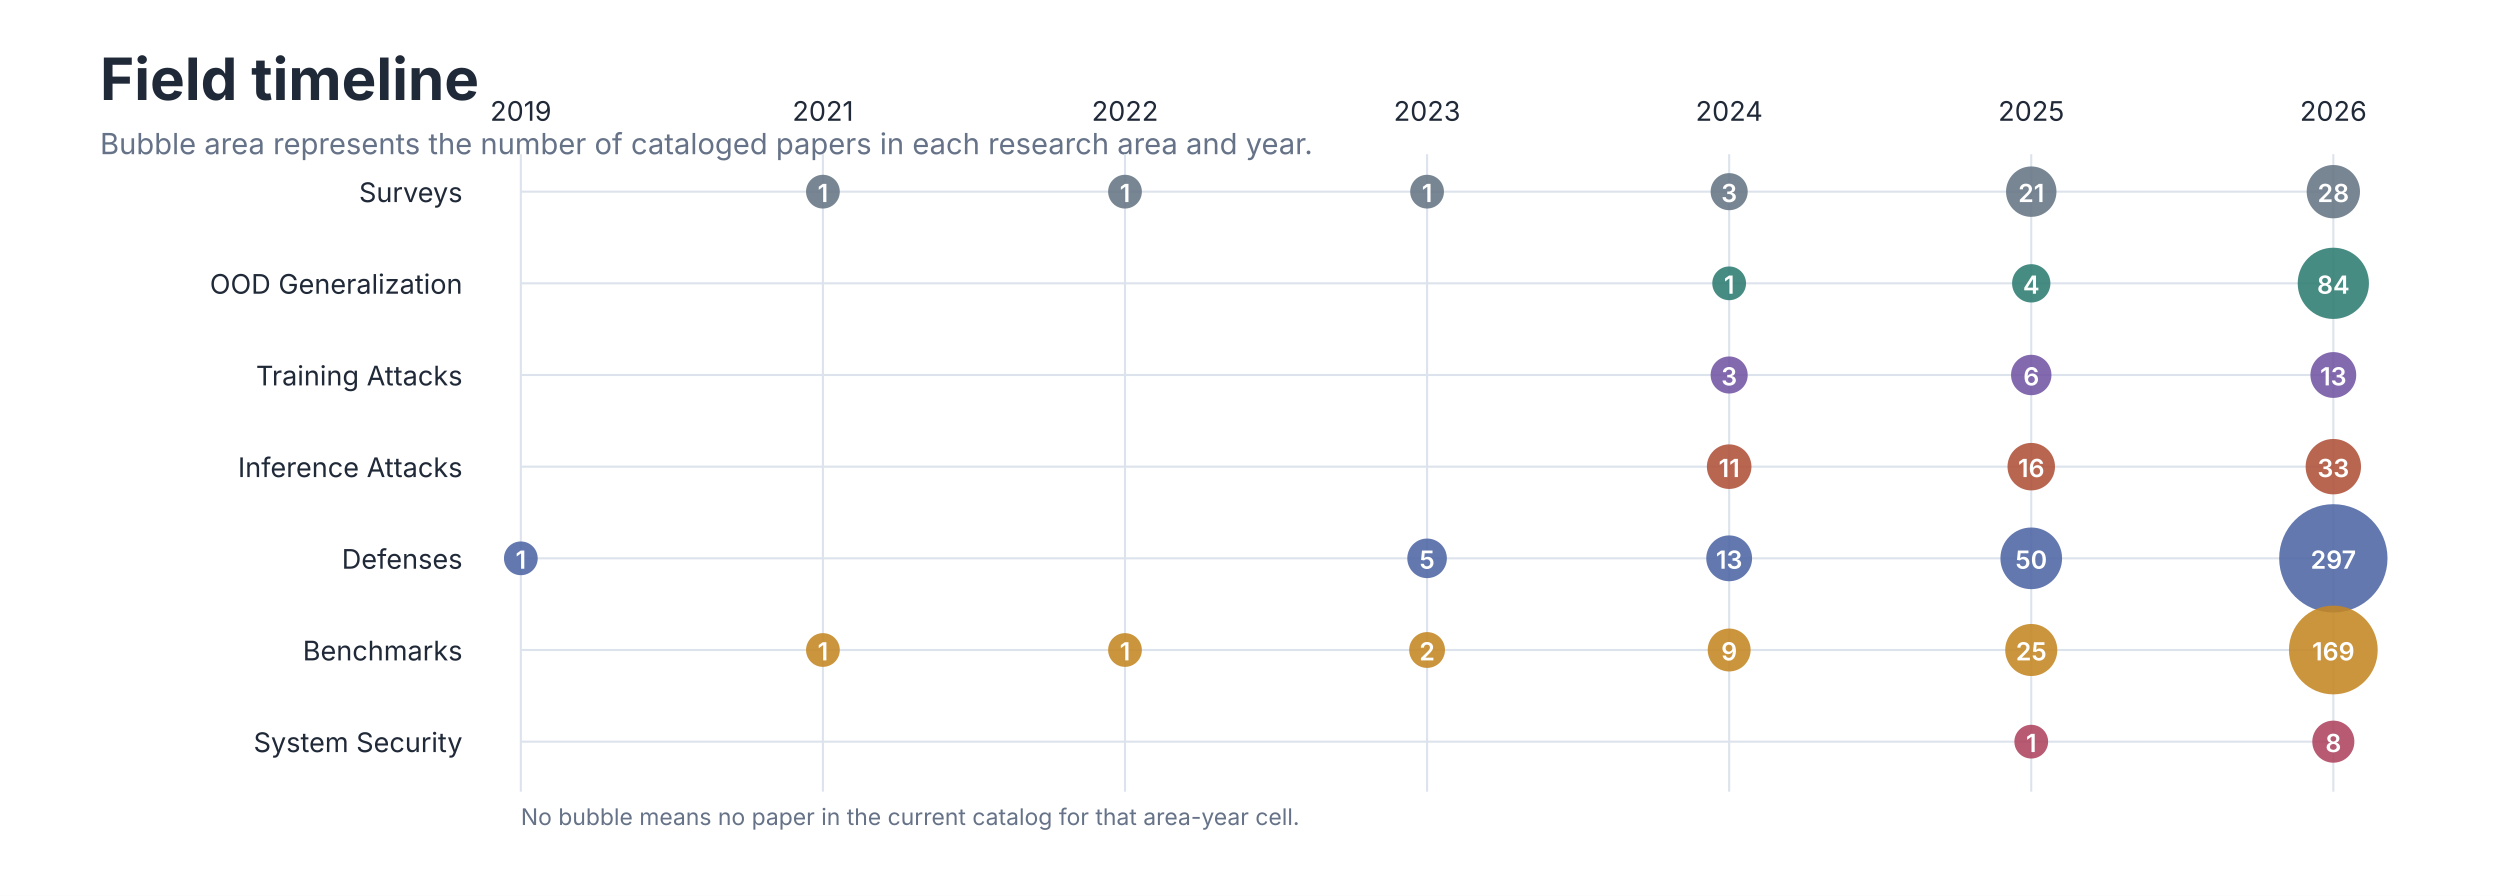
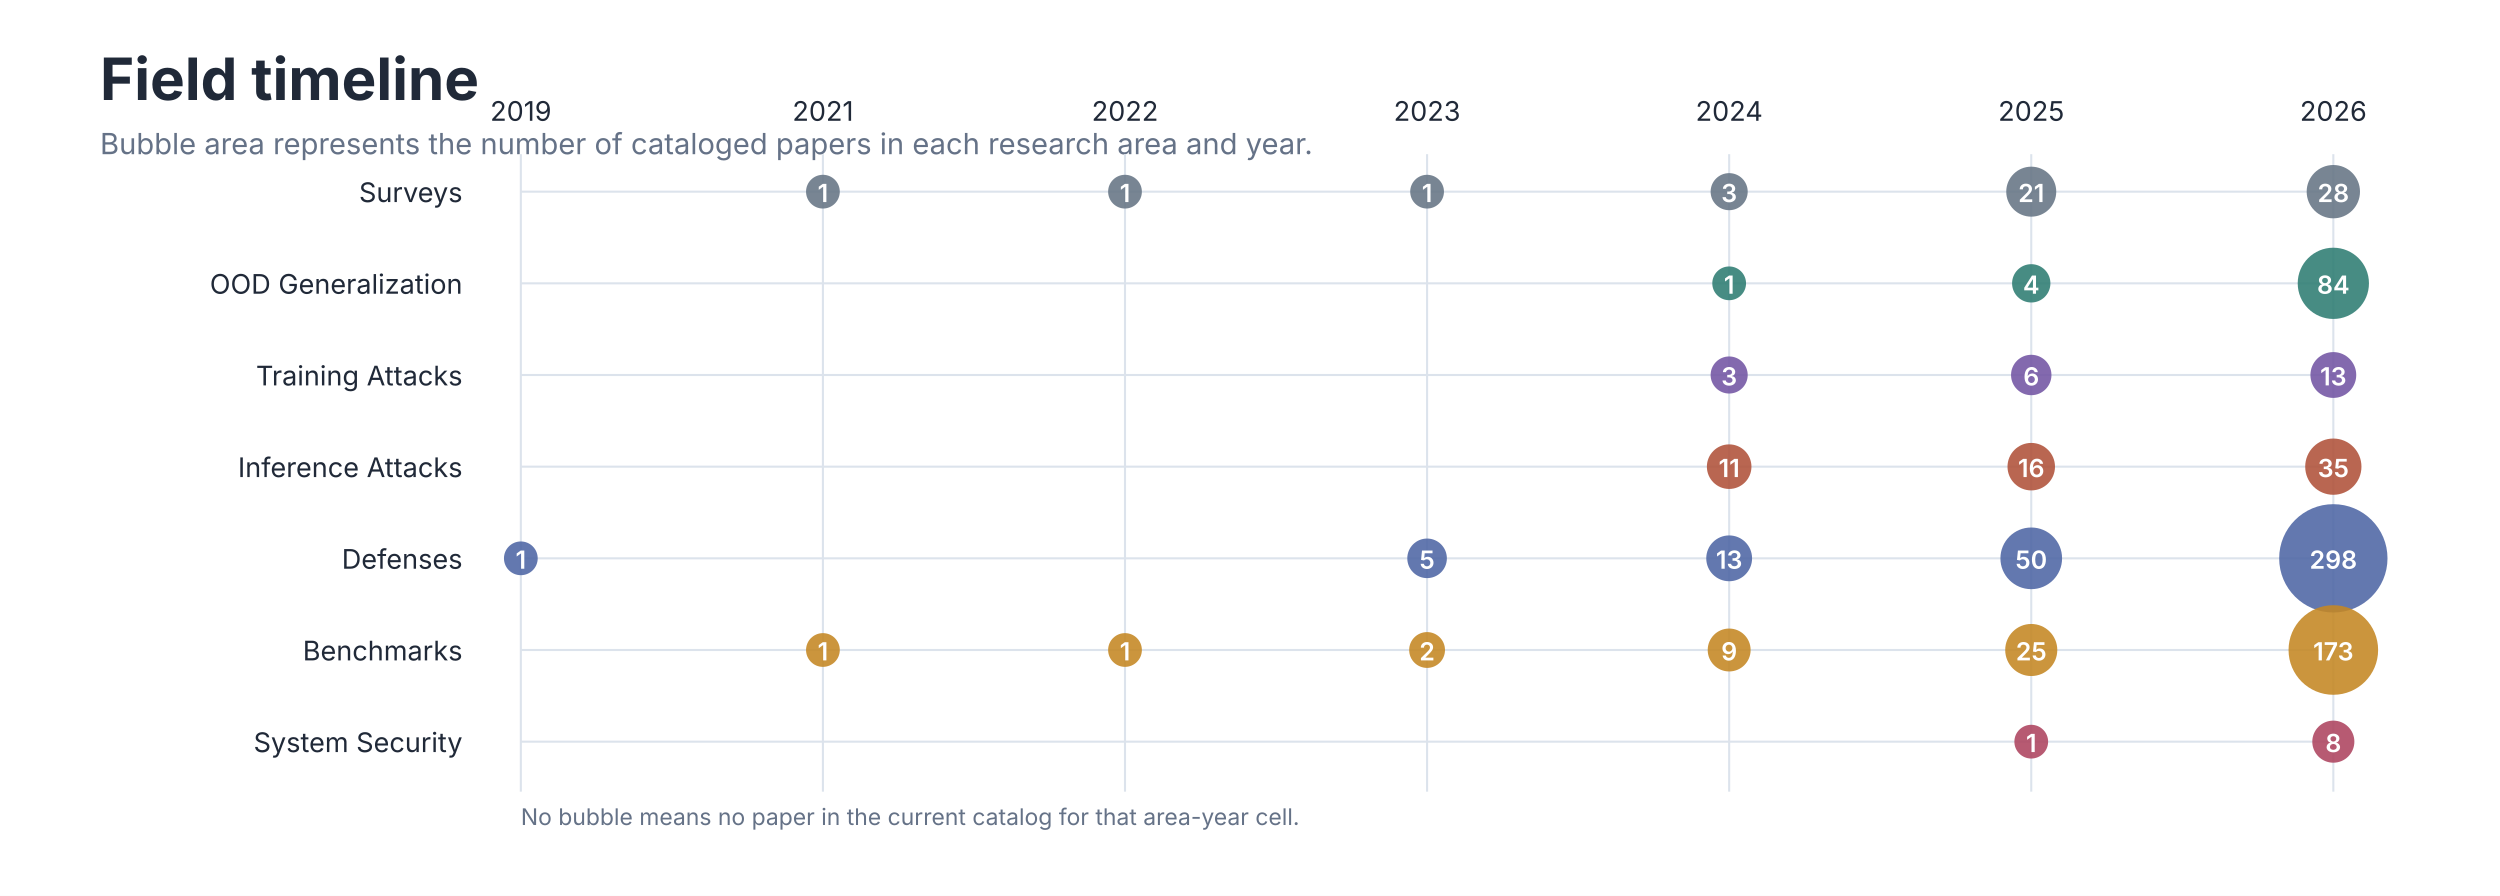
<svg xmlns="http://www.w3.org/2000/svg" role="img" aria-labelledby="title desc" viewBox="0 0 1200 430">
  <style>
text { font-family: -apple-system, BlinkMacSystemFont, 'Segoe UI', sans-serif; }
.title { font-size: 28px; font-weight: 650; fill: #202938; }
.subtitle { font-size: 14px; fill: #657287; }
.axis { font-size: 13px; fill: #657287; }
.label { font-size: 13px; fill: #202938; }
.small { font-size: 11px; fill: #657287; }
</style>
  <rect width="1200" height="430" fill="#FFFFFF" />
  <text class="title" x="48" y="48">Field timeline</text>
  <text class="subtitle" x="48" y="74">Bubble area represents the number of cataloged papers in each research area and year.</text>
  <line x1="250.0" y1="74" x2="250.0" y2="380" stroke="#DCE3EC" />
  <text class="label" x="250.0" y="58" text-anchor="middle">2019</text>
  <line x1="395.0" y1="74" x2="395.0" y2="380" stroke="#DCE3EC" />
  <text class="label" x="395.0" y="58" text-anchor="middle">2021</text>
  <line x1="540.0" y1="74" x2="540.0" y2="380" stroke="#DCE3EC" />
  <text class="label" x="540.0" y="58" text-anchor="middle">2022</text>
  <line x1="685.0" y1="74" x2="685.0" y2="380" stroke="#DCE3EC" />
  <text class="label" x="685.0" y="58" text-anchor="middle">2023</text>
  <line x1="830.0" y1="74" x2="830.0" y2="380" stroke="#DCE3EC" />
  <text class="label" x="830.0" y="58" text-anchor="middle">2024</text>
  <line x1="975.0" y1="74" x2="975.0" y2="380" stroke="#DCE3EC" />
  <text class="label" x="975.0" y="58" text-anchor="middle">2025</text>
  <line x1="1120.0" y1="74" x2="1120.0" y2="380" stroke="#DCE3EC" />
  <text class="label" x="1120.0" y="58" text-anchor="middle">2026</text>
  <text class="label" x="222" y="97" text-anchor="end">Surveys</text>
  <line x1="250" y1="92" x2="1120" y2="92" stroke="#DCE3EC" />
  <circle cx="395.0" cy="92" r="8.1" fill="#667585" fill-opacity="0.88" />
  <text x="395.0" y="97" text-anchor="middle" font-size="12" font-weight="600" fill="#FFFFFF">1</text>
  <circle cx="540.0" cy="92" r="8.1" fill="#667585" fill-opacity="0.88" />
  <text x="540.0" y="97" text-anchor="middle" font-size="12" font-weight="600" fill="#FFFFFF">1</text>
  <circle cx="685.0" cy="92" r="8.1" fill="#667585" fill-opacity="0.88" />
  <text x="685.0" y="97" text-anchor="middle" font-size="12" font-weight="600" fill="#FFFFFF">1</text>
  <circle cx="830.0" cy="92" r="8.9" fill="#667585" fill-opacity="0.88" />
  <text x="830.0" y="97" text-anchor="middle" font-size="12" font-weight="600" fill="#FFFFFF">3</text>
-   <circle cx="975.0" cy="92" r="12.1" fill="#667585" fill-opacity="0.88" />
+   <circle cx="975.0" cy="92" r="12.0" fill="#667585" fill-opacity="0.88" />
  <text x="975.0" y="97" text-anchor="middle" font-size="12" font-weight="600" fill="#FFFFFF">21</text>
  <circle cx="1120.0" cy="92" r="12.8" fill="#667585" fill-opacity="0.88" />
  <text x="1120.0" y="97" text-anchor="middle" font-size="12" font-weight="600" fill="#FFFFFF">28</text>
  <text class="label" x="222" y="141" text-anchor="end">OOD Generalization</text>
  <line x1="250" y1="136" x2="1120" y2="136" stroke="#DCE3EC" />
  <circle cx="830.0" cy="136" r="8.1" fill="#2F7D73" fill-opacity="0.88" />
  <text x="830.0" y="141" text-anchor="middle" font-size="12" font-weight="600" fill="#FFFFFF">1</text>
  <circle cx="975.0" cy="136" r="9.2" fill="#2F7D73" fill-opacity="0.88" />
  <text x="975.0" y="141" text-anchor="middle" font-size="12" font-weight="600" fill="#FFFFFF">4</text>
  <circle cx="1120.0" cy="136" r="17.1" fill="#2F7D73" fill-opacity="0.88" />
  <text x="1120.0" y="141" text-anchor="middle" font-size="12" font-weight="600" fill="#FFFFFF">84</text>
  <text class="label" x="222" y="185" text-anchor="end">Training Attacks</text>
  <line x1="250" y1="180" x2="1120" y2="180" stroke="#DCE3EC" />
  <circle cx="830.0" cy="180" r="8.9" fill="#7356A3" fill-opacity="0.88" />
  <text x="830.0" y="185" text-anchor="middle" font-size="12" font-weight="600" fill="#FFFFFF">3</text>
  <circle cx="975.0" cy="180" r="9.7" fill="#7356A3" fill-opacity="0.88" />
  <text x="975.0" y="185" text-anchor="middle" font-size="12" font-weight="600" fill="#FFFFFF">6</text>
  <circle cx="1120.0" cy="180" r="11.0" fill="#7356A3" fill-opacity="0.88" />
  <text x="1120.0" y="185" text-anchor="middle" font-size="12" font-weight="600" fill="#FFFFFF">13</text>
  <text class="label" x="222" y="229" text-anchor="end">Inference Attacks</text>
  <line x1="250" y1="224" x2="1120" y2="224" stroke="#DCE3EC" />
  <circle cx="830.0" cy="224" r="10.7" fill="#B0523A" fill-opacity="0.88" />
  <text x="830.0" y="229" text-anchor="middle" font-size="12" font-weight="600" fill="#FFFFFF">11</text>
  <circle cx="975.0" cy="224" r="11.4" fill="#B0523A" fill-opacity="0.88" />
  <text x="975.0" y="229" text-anchor="middle" font-size="12" font-weight="600" fill="#FFFFFF">16</text>
-   <circle cx="1120.0" cy="224" r="13.3" fill="#B0523A" fill-opacity="0.88" />
-   <text x="1120.0" y="229" text-anchor="middle" font-size="12" font-weight="600" fill="#FFFFFF">33</text>
+   <circle cx="1120.0" cy="224" r="13.5" fill="#B0523A" fill-opacity="0.88" />
+   <text x="1120.0" y="229" text-anchor="middle" font-size="12" font-weight="600" fill="#FFFFFF">35</text>
  <text class="label" x="222" y="273" text-anchor="end">Defenses</text>
  <line x1="250" y1="268" x2="1120" y2="268" stroke="#DCE3EC" />
  <circle cx="250.0" cy="268" r="8.1" fill="#4F67A5" fill-opacity="0.88" />
  <text x="250.0" y="273" text-anchor="middle" font-size="12" font-weight="600" fill="#FFFFFF">1</text>
  <circle cx="685.0" cy="268" r="9.5" fill="#4F67A5" fill-opacity="0.88" />
  <text x="685.0" y="273" text-anchor="middle" font-size="12" font-weight="600" fill="#FFFFFF">5</text>
  <circle cx="830.0" cy="268" r="11.0" fill="#4F67A5" fill-opacity="0.88" />
  <text x="830.0" y="273" text-anchor="middle" font-size="12" font-weight="600" fill="#FFFFFF">13</text>
  <circle cx="975.0" cy="268" r="14.8" fill="#4F67A5" fill-opacity="0.88" />
  <text x="975.0" y="273" text-anchor="middle" font-size="12" font-weight="600" fill="#FFFFFF">50</text>
  <circle cx="1120.0" cy="268" r="26.0" fill="#4F67A5" fill-opacity="0.88" />
-   <text x="1120.0" y="273" text-anchor="middle" font-size="12" font-weight="600" fill="#FFFFFF">297</text>
+   <text x="1120.0" y="273" text-anchor="middle" font-size="12" font-weight="600" fill="#FFFFFF">298</text>
  <text class="label" x="222" y="317" text-anchor="end">Benchmarks</text>
  <line x1="250" y1="312" x2="1120" y2="312" stroke="#DCE3EC" />
  <circle cx="395.0" cy="312" r="8.1" fill="#C48724" fill-opacity="0.88" />
  <text x="395.0" y="317" text-anchor="middle" font-size="12" font-weight="600" fill="#FFFFFF">1</text>
  <circle cx="540.0" cy="312" r="8.1" fill="#C48724" fill-opacity="0.88" />
  <text x="540.0" y="317" text-anchor="middle" font-size="12" font-weight="600" fill="#FFFFFF">1</text>
  <circle cx="685.0" cy="312" r="8.6" fill="#C48724" fill-opacity="0.88" />
  <text x="685.0" y="317" text-anchor="middle" font-size="12" font-weight="600" fill="#FFFFFF">2</text>
  <circle cx="830.0" cy="312" r="10.3" fill="#C48724" fill-opacity="0.88" />
  <text x="830.0" y="317" text-anchor="middle" font-size="12" font-weight="600" fill="#FFFFFF">9</text>
  <circle cx="975.0" cy="312" r="12.5" fill="#C48724" fill-opacity="0.88" />
  <text x="975.0" y="317" text-anchor="middle" font-size="12" font-weight="600" fill="#FFFFFF">25</text>
-   <circle cx="1120.0" cy="312" r="21.3" fill="#C48724" fill-opacity="0.88" />
-   <text x="1120.0" y="317" text-anchor="middle" font-size="12" font-weight="600" fill="#FFFFFF">169</text>
+   <circle cx="1120.0" cy="312" r="21.5" fill="#C48724" fill-opacity="0.88" />
+   <text x="1120.0" y="317" text-anchor="middle" font-size="12" font-weight="600" fill="#FFFFFF">173</text>
  <text class="label" x="222" y="361" text-anchor="end">System Security</text>
  <line x1="250" y1="356" x2="1120" y2="356" stroke="#DCE3EC" />
  <circle cx="975.0" cy="356" r="8.1" fill="#AE4560" fill-opacity="0.88" />
  <text x="975.0" y="361" text-anchor="middle" font-size="12" font-weight="600" fill="#FFFFFF">1</text>
  <circle cx="1120.0" cy="356" r="10.1" fill="#AE4560" fill-opacity="0.88" />
  <text x="1120.0" y="361" text-anchor="middle" font-size="12" font-weight="600" fill="#FFFFFF">8</text>
  <text class="small" x="250" y="396">No bubble means no paper in the current catalog for that area-year cell.</text>
</svg>
